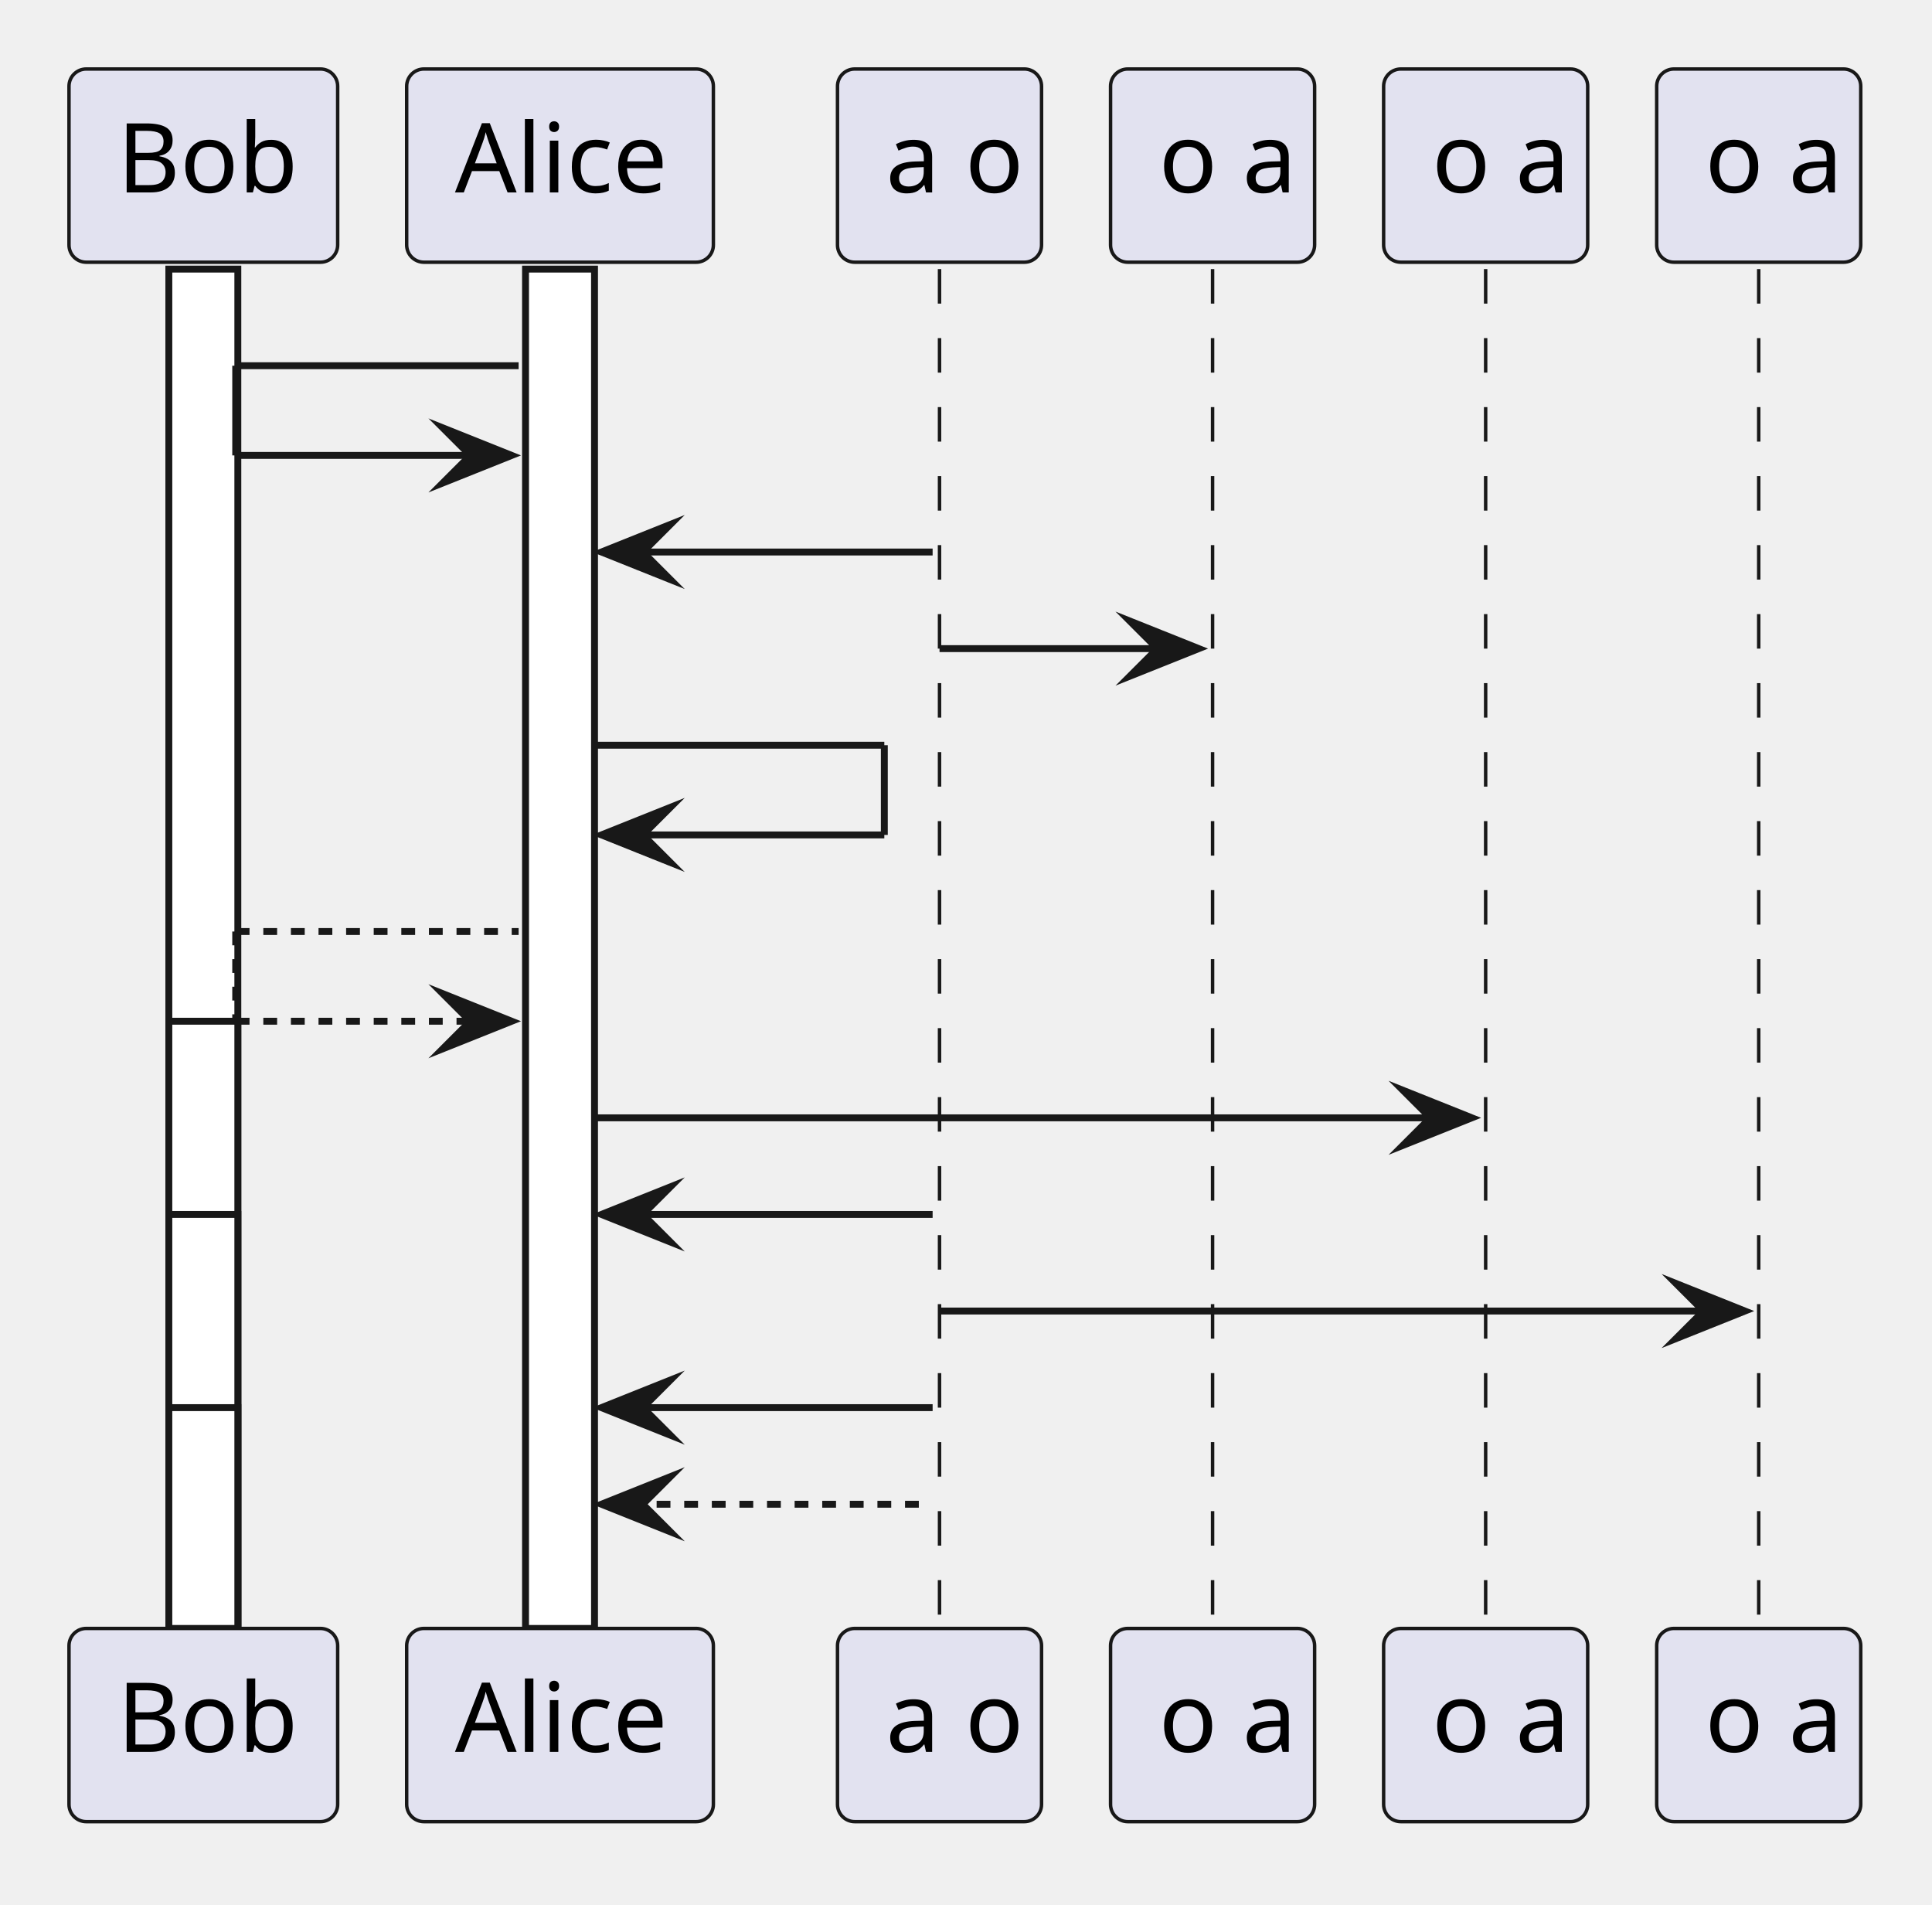
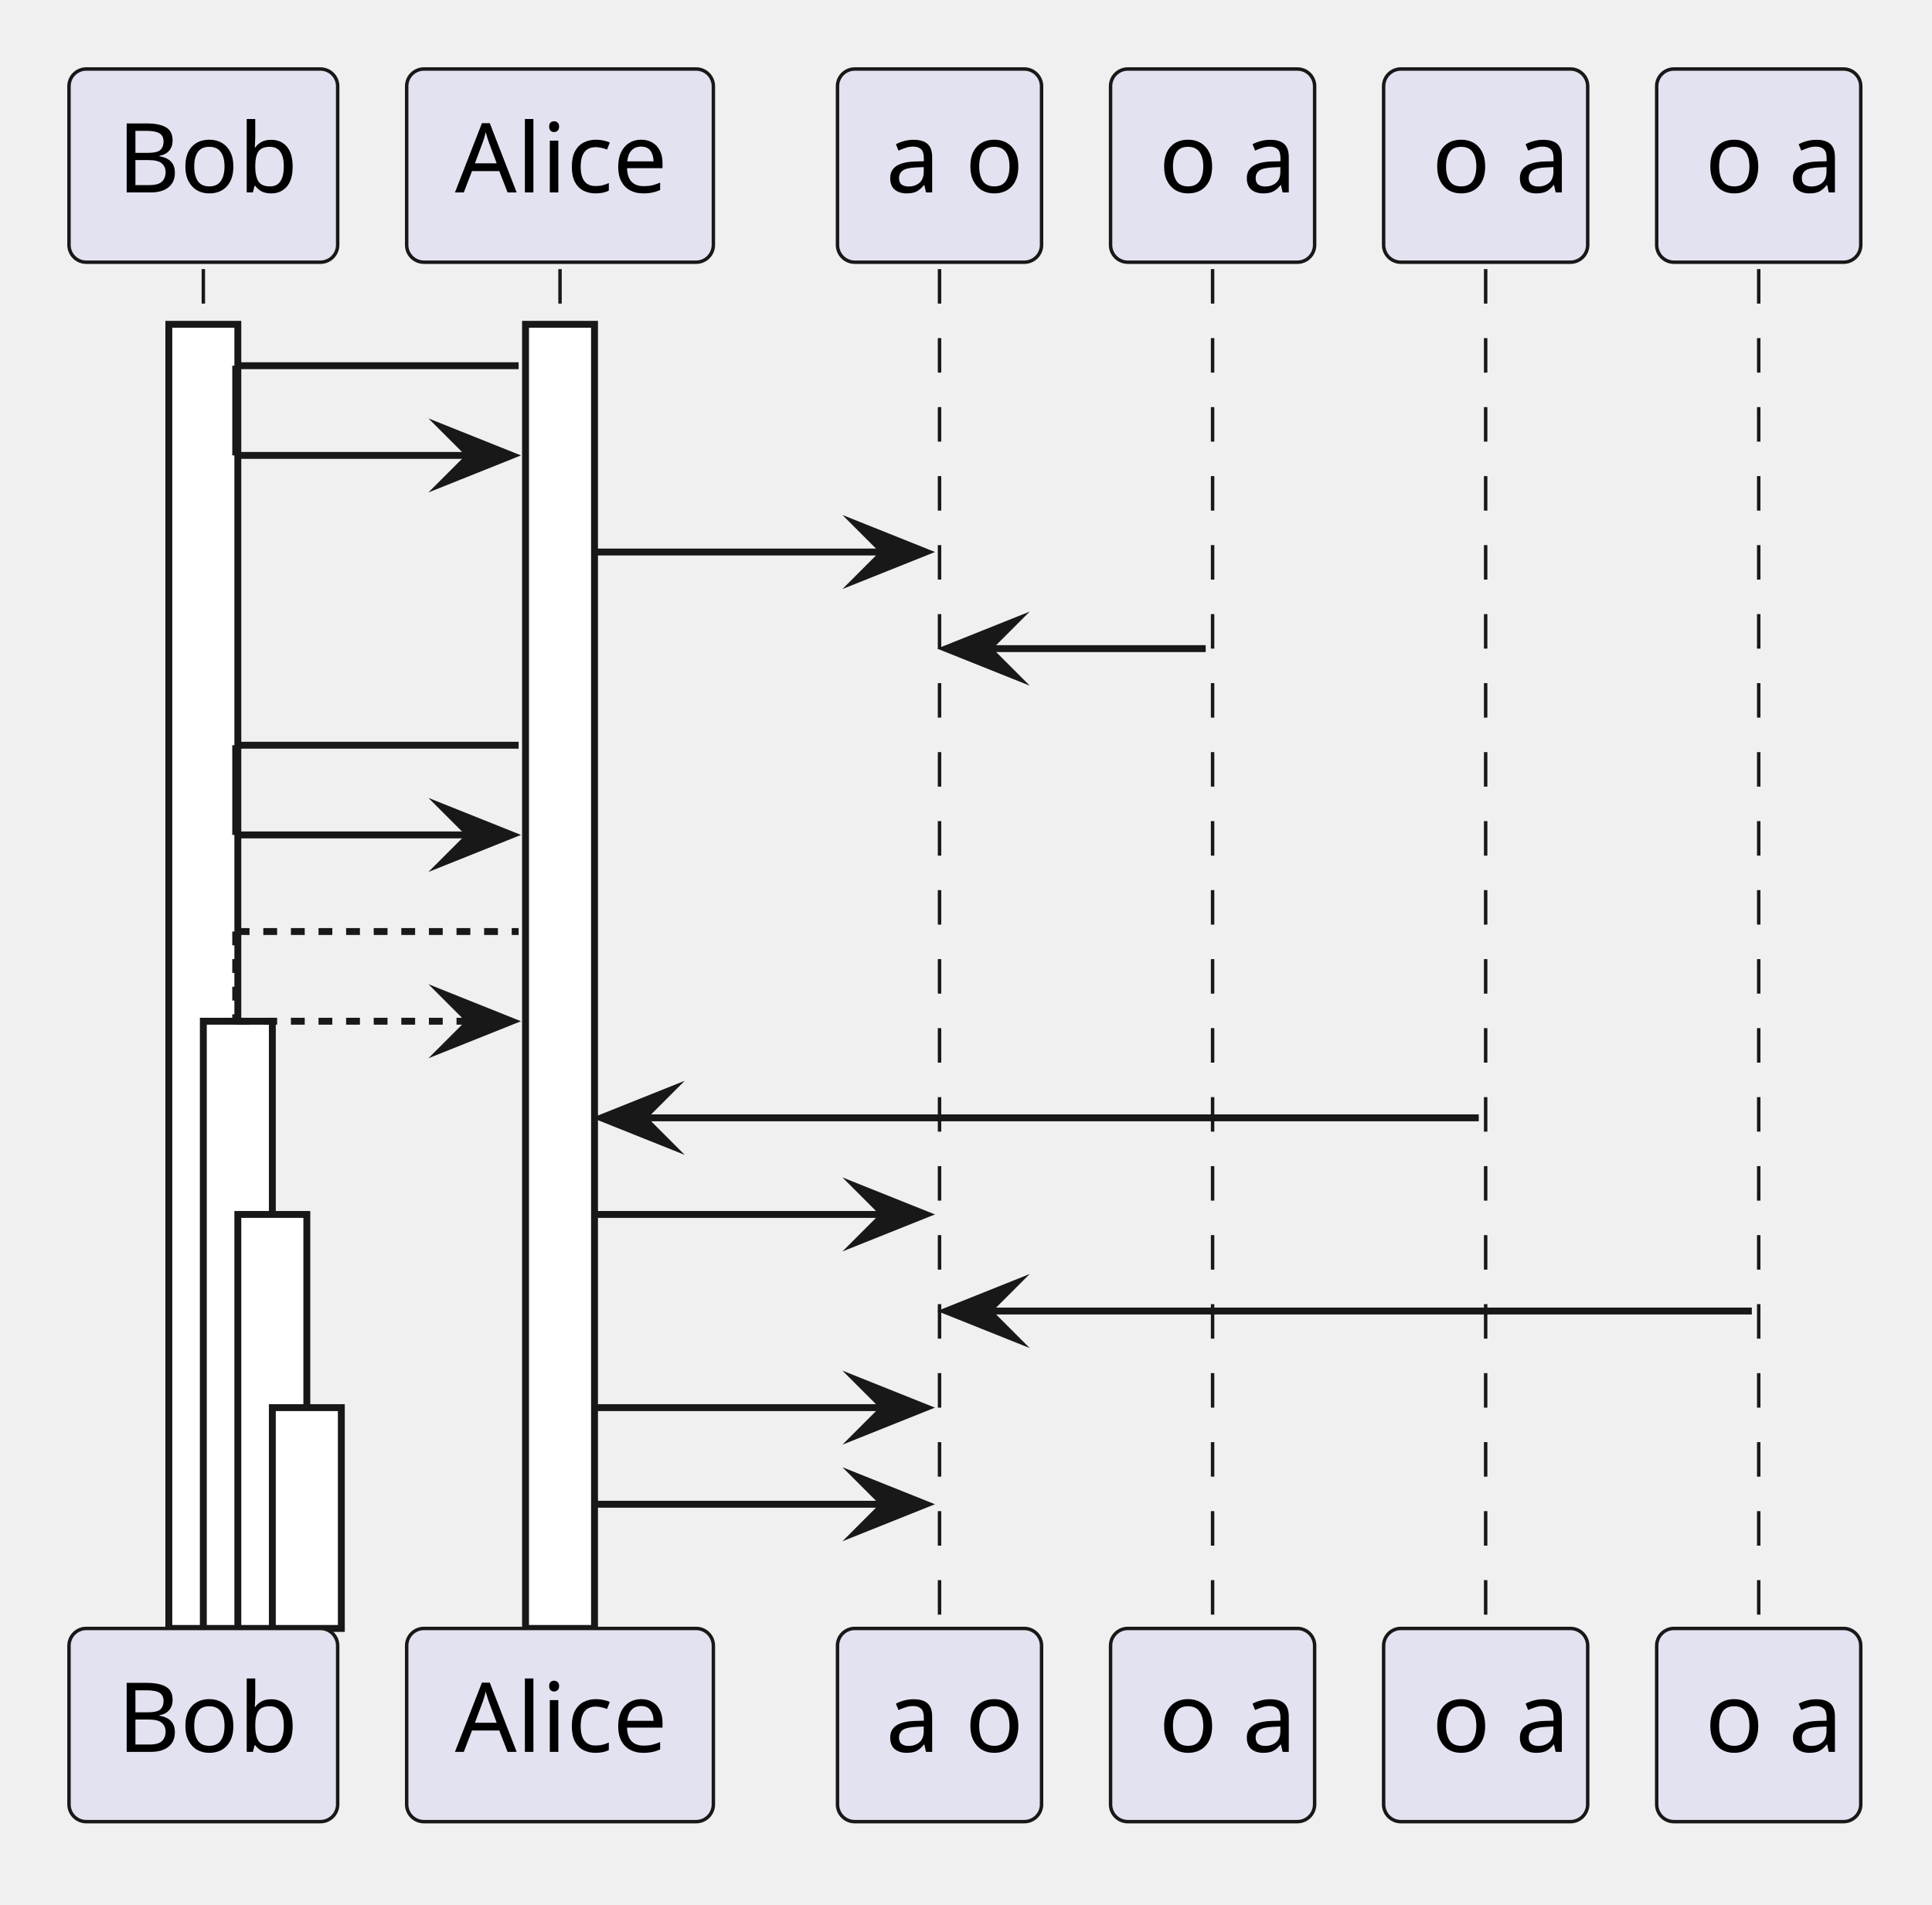
<svg xmlns="http://www.w3.org/2000/svg" version="1.1" data-diagram-type="SEQUENCE" style="width:280px;height:276px;background:#FFFFFF;" width="280px" height="276px" viewBox="0 0 280 276" zoomAndPan="magnify" preserveAspectRatio="none" contentStyleType="text/css">
  <defs />
  <g font-family="sans-serif" lengthAdjust="spacing">
    <g>
      <rect x="25.969" y="39" width="8" height="197" fill="#000" fill-opacity="0" />
      <line x1="29.469" y1="39" x2="29.469" y2="236" style="stroke:#181818;stroke-width:0.5;stroke-dasharray:5,5;" />
    </g>
    <g>
-       <rect x="24.469" y="39" width="10" height="197" fill="#FFF" style="stroke:#181818;stroke-width:1;" />
+       <rect x="24.469" y="47" width="10" height="189" fill="#FFF" style="stroke:#181818;stroke-width:1;" />
    </g>
    <g>
-       <rect x="24.469" y="148" width="10" height="88" fill="#FFF" style="stroke:#181818;stroke-width:1;" />
+       <rect x="29.469" y="148" width="10" height="88" fill="#FFF" style="stroke:#181818;stroke-width:1;" />
    </g>
    <g>
-       <rect x="24.469" y="176" width="10" height="60" fill="#FFF" style="stroke:#181818;stroke-width:1;" />
+       <rect x="34.469" y="176" width="10" height="60" fill="#FFF" style="stroke:#181818;stroke-width:1;" />
    </g>
    <g>
-       <rect x="24.469" y="204" width="10" height="32" fill="#FFF" style="stroke:#181818;stroke-width:1;" />
+       <rect x="39.469" y="204" width="10" height="32" fill="#FFF" style="stroke:#181818;stroke-width:1;" />
    </g>
    <g>
      <rect x="77.663" y="39" width="8" height="197" fill="#000" fill-opacity="0" />
      <line x1="81.163" y1="39" x2="81.163" y2="236" style="stroke:#181818;stroke-width:0.5;stroke-dasharray:5,5;" />
    </g>
    <g>
-       <rect x="76.163" y="39" width="10" height="197" fill="#FFF" style="stroke:#181818;stroke-width:1;" />
+       <rect x="76.163" y="47" width="10" height="189" fill="#FFF" style="stroke:#181818;stroke-width:1;" />
    </g>
    <g>
      <rect x="132.663" y="39" width="8" height="197" fill="#000" fill-opacity="0" />
      <line x1="136.163" y1="39" x2="136.163" y2="236" style="stroke:#181818;stroke-width:0.5;stroke-dasharray:5,5;" />
    </g>
    <g>
      <rect x="172.237" y="39" width="8" height="197" fill="#000" fill-opacity="0" />
      <line x1="175.737" y1="39" x2="175.737" y2="236" style="stroke:#181818;stroke-width:0.5;stroke-dasharray:5,5;" />
    </g>
    <g>
      <rect x="211.812" y="39" width="8" height="197" fill="#000" fill-opacity="0" />
      <line x1="215.312" y1="39" x2="215.312" y2="236" style="stroke:#181818;stroke-width:0.5;stroke-dasharray:5,5;" />
    </g>
    <g>
      <rect x="251.387" y="39" width="8" height="197" fill="#000" fill-opacity="0" />
      <line x1="254.887" y1="39" x2="254.887" y2="236" style="stroke:#181818;stroke-width:0.5;stroke-dasharray:5,5;" />
    </g>
    <rect x="10" y="10" width="38.938" height="28" fill="#E2E2F0" rx="2.5" ry="2.5" style="stroke:#181818;stroke-width:0.5;" />
    <text x="17" y="27.889" fill="#000" font-size="14" textLength="24.938">Bob</text>
    <rect x="58.938" y="10" width="44.45" height="28" fill="#E2E2F0" rx="2.5" ry="2.5" style="stroke:#181818;stroke-width:0.5;" />
    <text x="65.938" y="27.889" fill="#000" font-size="14" textLength="30.45">Alice</text>
    <rect x="121.375" y="10" width="29.575" height="28" fill="#E2E2F0" rx="2.5" ry="2.5" style="stroke:#181818;stroke-width:0.5;" />
    <text x="128.375" y="27.889" fill="#000" font-size="14" textLength="15.575">a o</text>
    <rect x="160.95" y="10" width="29.575" height="28" fill="#E2E2F0" rx="2.5" ry="2.5" style="stroke:#181818;stroke-width:0.5;" />
    <text x="167.95" y="27.889" fill="#000" font-size="14" textLength="15.575">o     a</text>
    <rect x="200.525" y="10" width="29.575" height="28" fill="#E2E2F0" rx="2.5" ry="2.5" style="stroke:#181818;stroke-width:0.5;" />
    <text x="207.525" y="27.889" fill="#000" font-size="14" textLength="15.575">o    a</text>
    <rect x="240.1" y="10" width="29.575" height="28" fill="#E2E2F0" rx="2.5" ry="2.5" style="stroke:#181818;stroke-width:0.5;" />
    <text x="247.1" y="27.889" fill="#000" font-size="14" textLength="15.575">o   a</text>
    <rect x="10" y="236" width="38.938" height="28" fill="#E2E2F0" rx="2.5" ry="2.5" style="stroke:#181818;stroke-width:0.5;" />
    <text x="17" y="253.889" fill="#000" font-size="14" textLength="24.938">Bob</text>
    <rect x="58.938" y="236" width="44.45" height="28" fill="#E2E2F0" rx="2.5" ry="2.5" style="stroke:#181818;stroke-width:0.5;" />
    <text x="65.938" y="253.889" fill="#000" font-size="14" textLength="30.45">Alice</text>
    <rect x="121.375" y="236" width="29.575" height="28" fill="#E2E2F0" rx="2.5" ry="2.5" style="stroke:#181818;stroke-width:0.5;" />
    <text x="128.375" y="253.889" fill="#000" font-size="14" textLength="15.575">a o</text>
    <rect x="160.95" y="236" width="29.575" height="28" fill="#E2E2F0" rx="2.5" ry="2.5" style="stroke:#181818;stroke-width:0.5;" />
    <text x="167.95" y="253.889" fill="#000" font-size="14" textLength="15.575">o     a</text>
    <rect x="200.525" y="236" width="29.575" height="28" fill="#E2E2F0" rx="2.5" ry="2.5" style="stroke:#181818;stroke-width:0.5;" />
    <text x="207.525" y="253.889" fill="#000" font-size="14" textLength="15.575">o    a</text>
    <rect x="240.1" y="236" width="29.575" height="28" fill="#E2E2F0" rx="2.5" ry="2.5" style="stroke:#181818;stroke-width:0.5;" />
    <text x="247.1" y="253.889" fill="#000" font-size="14" textLength="15.575">o   a</text>
    <line x1="34.162" y1="53" x2="75.163" y2="53" style="stroke:#181818;stroke-width:1;" />
    <line x1="34.162" y1="53" x2="34.162" y2="66" style="stroke:#181818;stroke-width:1;" />
    <line x1="34.162" y1="66" x2="74.163" y2="66" style="stroke:#181818;stroke-width:1;" />
    <polygon points="64.163,62,74.163,66,64.163,70,68.163,66" fill="#181818" style="stroke:#181818;stroke-width:1;stroke-linejoin:miter;stroke-miterlimit:10;" />
-     <polygon points="97.163,76,87.163,80,97.163,84,93.163,80" fill="#181818" style="stroke:#181818;stroke-width:1;stroke-linejoin:miter;stroke-miterlimit:10;" />
-     <line x1="91.163" y1="80" x2="135.163" y2="80" style="stroke:#181818;stroke-width:1;" />
-     <polygon points="163.737,90,173.737,94,163.737,98,167.737,94" fill="#181818" style="stroke:#181818;stroke-width:1;stroke-linejoin:miter;stroke-miterlimit:10;" />
-     <line x1="136.163" y1="94" x2="169.737" y2="94" style="stroke:#181818;stroke-width:1;" />
-     <line x1="86.163" y1="108" x2="128.163" y2="108" style="stroke:#181818;stroke-width:1;" />
-     <line x1="128.163" y1="108" x2="128.163" y2="121" style="stroke:#181818;stroke-width:1;" />
-     <line x1="87.163" y1="121" x2="128.163" y2="121" style="stroke:#181818;stroke-width:1;" />
-     <polygon points="97.163,117,87.163,121,97.163,125,93.163,121" fill="#181818" style="stroke:#181818;stroke-width:1;stroke-linejoin:miter;stroke-miterlimit:10;" />
+     <polygon points="124.163,76,134.163,80,124.163,84,128.163,80" fill="#181818" style="stroke:#181818;stroke-width:1;stroke-linejoin:miter;stroke-miterlimit:10;" />
+     <line x1="86.163" y1="80" x2="130.163" y2="80" style="stroke:#181818;stroke-width:1;" />
+     <polygon points="147.163,90,137.163,94,147.163,98,143.163,94" fill="#181818" style="stroke:#181818;stroke-width:1;stroke-linejoin:miter;stroke-miterlimit:10;" />
+     <line x1="141.163" y1="94" x2="174.737" y2="94" style="stroke:#181818;stroke-width:1;" />
+     <line x1="34.162" y1="108" x2="75.163" y2="108" style="stroke:#181818;stroke-width:1;" />
+     <line x1="34.162" y1="108" x2="34.162" y2="121" style="stroke:#181818;stroke-width:1;" />
+     <line x1="34.162" y1="121" x2="74.163" y2="121" style="stroke:#181818;stroke-width:1;" />
+     <polygon points="64.163,117,74.163,121,64.163,125,68.163,121" fill="#181818" style="stroke:#181818;stroke-width:1;stroke-linejoin:miter;stroke-miterlimit:10;" />
    <line x1="34.162" y1="135" x2="75.163" y2="135" style="stroke:#181818;stroke-width:1;stroke-dasharray:2,2;" />
    <line x1="34.162" y1="135" x2="34.162" y2="148" style="stroke:#181818;stroke-width:1;stroke-dasharray:2,2;" />
    <line x1="34.162" y1="148" x2="74.163" y2="148" style="stroke:#181818;stroke-width:1;stroke-dasharray:2,2;" />
    <polygon points="64.163,144,74.163,148,64.163,152,68.163,148" fill="#181818" style="stroke:#181818;stroke-width:1;stroke-linejoin:miter;stroke-miterlimit:10;" />
-     <polygon points="203.312,158,213.312,162,203.312,166,207.312,162" fill="#181818" style="stroke:#181818;stroke-width:1;stroke-linejoin:miter;stroke-miterlimit:10;" />
-     <line x1="86.163" y1="162" x2="209.312" y2="162" style="stroke:#181818;stroke-width:1;" />
-     <polygon points="97.163,172,87.163,176,97.163,180,93.163,176" fill="#181818" style="stroke:#181818;stroke-width:1;stroke-linejoin:miter;stroke-miterlimit:10;" />
-     <line x1="91.163" y1="176" x2="135.163" y2="176" style="stroke:#181818;stroke-width:1;" />
-     <polygon points="242.887,186,252.887,190,242.887,194,246.887,190" fill="#181818" style="stroke:#181818;stroke-width:1;stroke-linejoin:miter;stroke-miterlimit:10;" />
-     <line x1="136.163" y1="190" x2="248.887" y2="190" style="stroke:#181818;stroke-width:1;" />
-     <polygon points="97.163,200,87.163,204,97.163,208,93.163,204" fill="#181818" style="stroke:#181818;stroke-width:1;stroke-linejoin:miter;stroke-miterlimit:10;" />
-     <line x1="91.163" y1="204" x2="135.163" y2="204" style="stroke:#181818;stroke-width:1;" />
-     <polygon points="97.163,214,87.163,218,97.163,222,93.163,218" fill="#181818" style="stroke:#181818;stroke-width:1;stroke-linejoin:miter;stroke-miterlimit:10;" />
-     <line x1="91.163" y1="218" x2="135.163" y2="218" style="stroke:#181818;stroke-width:1;stroke-dasharray:2,2;" />
+     <polygon points="97.163,158,87.163,162,97.163,166,93.163,162" fill="#181818" style="stroke:#181818;stroke-width:1;stroke-linejoin:miter;stroke-miterlimit:10;" />
+     <line x1="91.163" y1="162" x2="214.312" y2="162" style="stroke:#181818;stroke-width:1;" />
+     <polygon points="124.163,172,134.163,176,124.163,180,128.163,176" fill="#181818" style="stroke:#181818;stroke-width:1;stroke-linejoin:miter;stroke-miterlimit:10;" />
+     <line x1="86.163" y1="176" x2="130.163" y2="176" style="stroke:#181818;stroke-width:1;" />
+     <polygon points="147.163,186,137.163,190,147.163,194,143.163,190" fill="#181818" style="stroke:#181818;stroke-width:1;stroke-linejoin:miter;stroke-miterlimit:10;" />
+     <line x1="141.163" y1="190" x2="253.887" y2="190" style="stroke:#181818;stroke-width:1;" />
+     <polygon points="124.163,200,134.163,204,124.163,208,128.163,204" fill="#181818" style="stroke:#181818;stroke-width:1;stroke-linejoin:miter;stroke-miterlimit:10;" />
+     <line x1="86.163" y1="204" x2="130.163" y2="204" style="stroke:#181818;stroke-width:1;" />
+     <polygon points="124.163,214,134.163,218,124.163,222,128.163,218" fill="#181818" style="stroke:#181818;stroke-width:1;stroke-linejoin:miter;stroke-miterlimit:10;" />
+     <line x1="86.163" y1="218" x2="130.163" y2="218" style="stroke:#181818;stroke-width:1;" />
  </g>
</svg>
